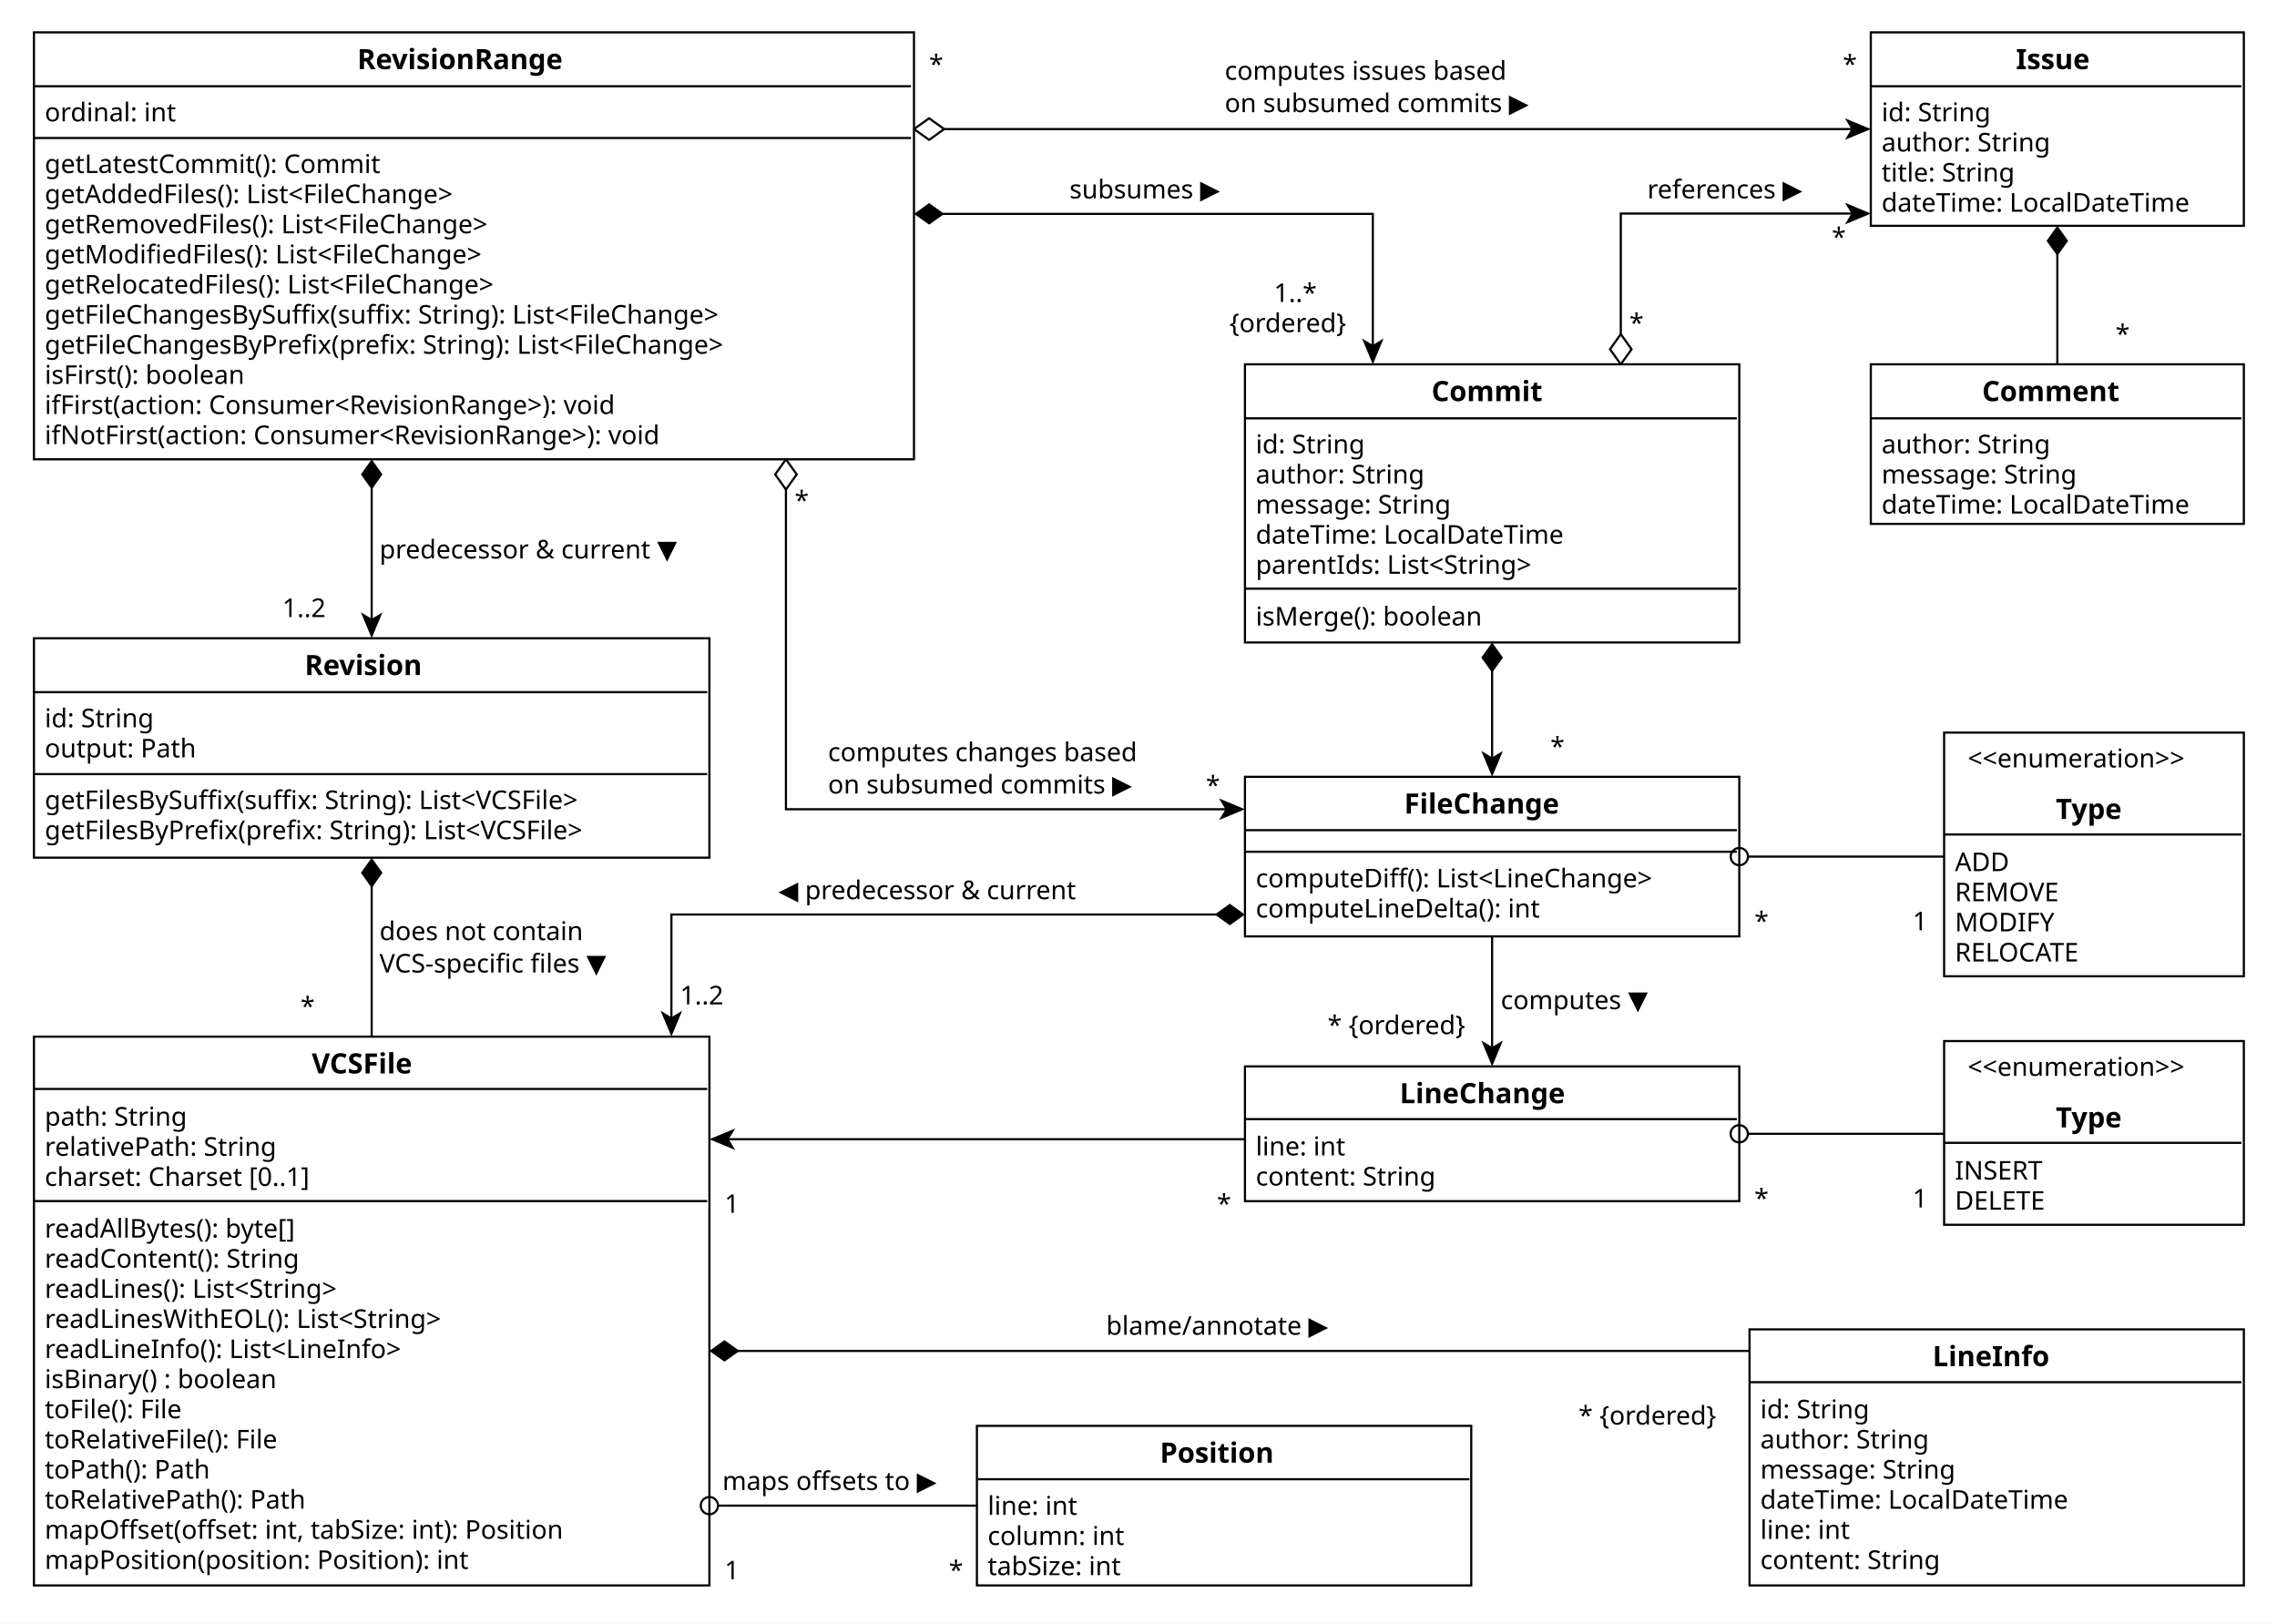
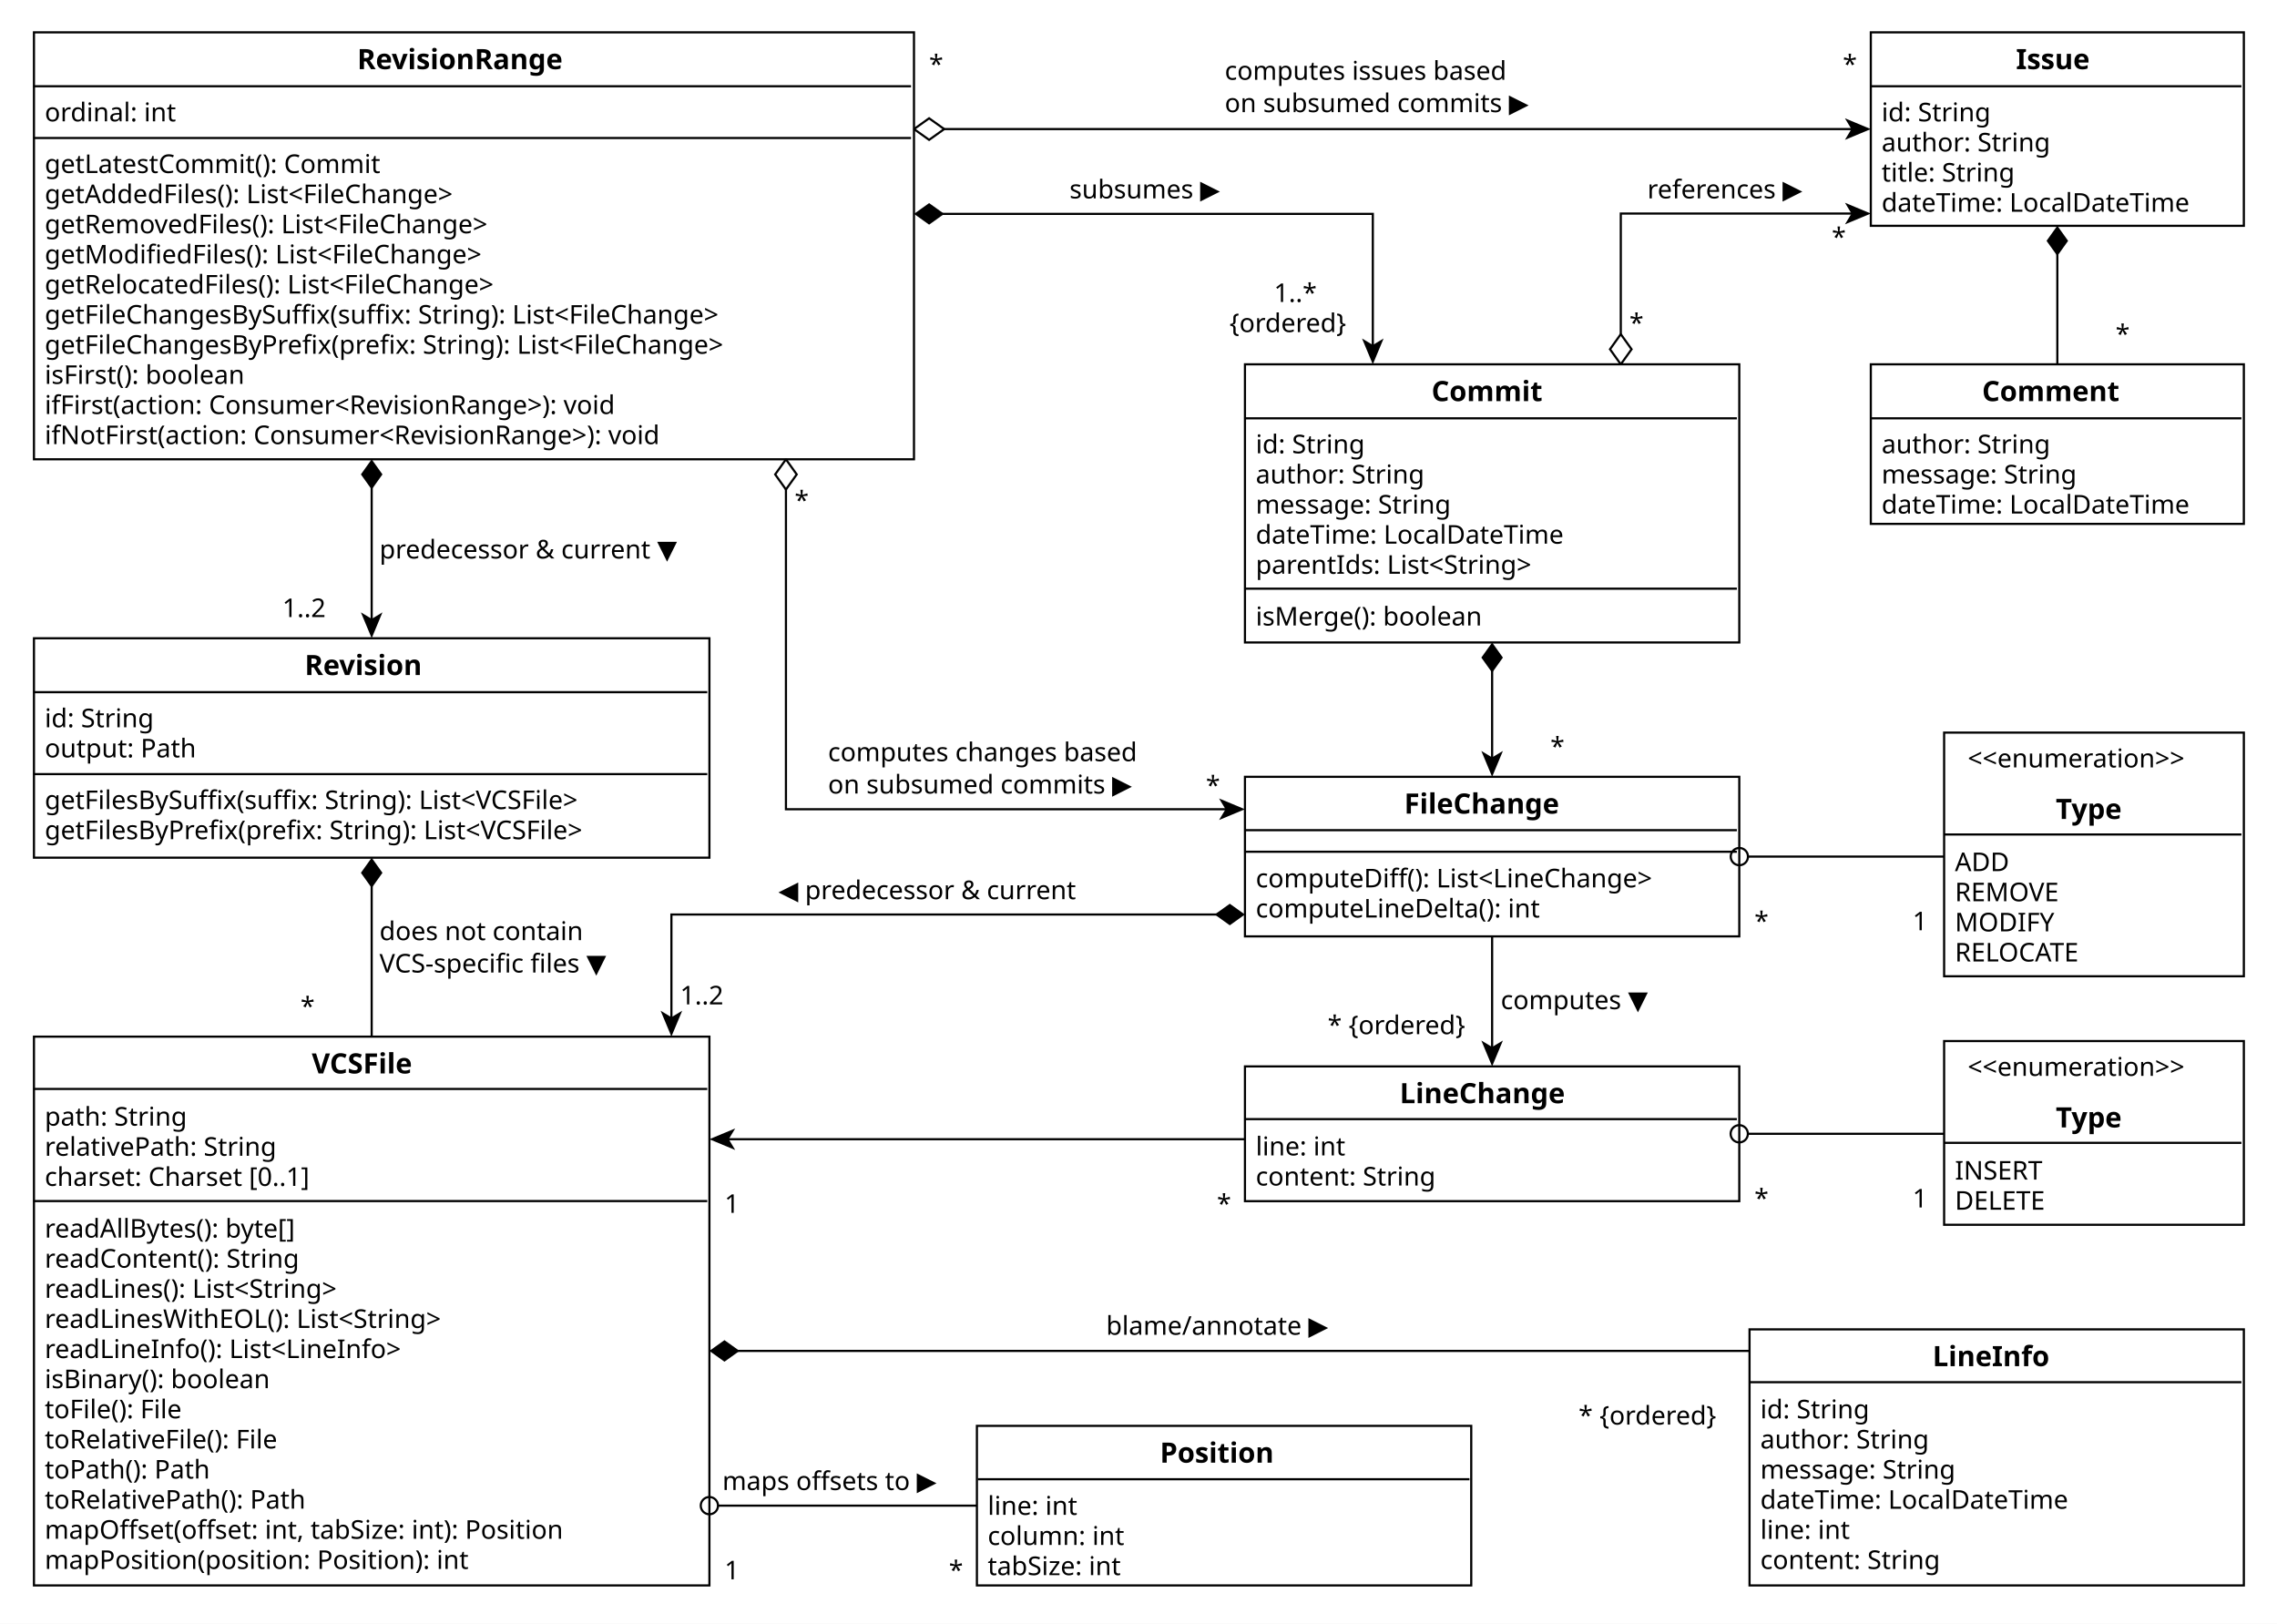
<svg xmlns="http://www.w3.org/2000/svg" fill-opacity="1" color-rendering="auto" color-interpolation="auto" text-rendering="auto" stroke="black" stroke-linecap="square" width="1056" stroke-miterlimit="10" shape-rendering="auto" stroke-opacity="1" fill="black" stroke-dasharray="none" font-weight="normal" stroke-width="1" height="753" font-family="'Dialog'" font-style="normal" stroke-linejoin="miter" font-size="12px" stroke-dashoffset="0" image-rendering="auto">
  <defs id="genericDefs" />
  <g>
    <defs id="defs1">
      <clipPath clipPathUnits="userSpaceOnUse" id="clipPath1">
        <path d="M0 0 L1056 0 L1056 753 L0 753 L0 0 Z" />
      </clipPath>
      <clipPath clipPathUnits="userSpaceOnUse" id="clipPath2">
        <path d="M128 295 L1184 295 L1184 1048 L128 1048 L128 295 Z" />
      </clipPath>
      <clipPath clipPathUnits="userSpaceOnUse" id="clipPath3">
        <path d="M705 463 L705 592 L934 592 L934 463 Z" />
      </clipPath>
      <clipPath clipPathUnits="userSpaceOnUse" id="clipPath4">
        <path d="M995 310 L995 399 L1168 399 L1168 310 Z" />
      </clipPath>
      <clipPath clipPathUnits="userSpaceOnUse" id="clipPath5">
        <path d="M995 463 L995 537 L1168 537 L1168 463 Z" />
      </clipPath>
      <clipPath clipPathUnits="userSpaceOnUse" id="clipPath6">
        <path d="M705 655 L705 729 L934 729 L934 655 Z" />
      </clipPath>
      <clipPath clipPathUnits="userSpaceOnUse" id="clipPath7">
        <path d="M1029 634 L1029 747 L1168 747 L1168 634 Z" />
      </clipPath>
      <clipPath clipPathUnits="userSpaceOnUse" id="clipPath8">
        <path d="M705 789 L705 851 L934 851 L934 789 Z" />
      </clipPath>
      <clipPath clipPathUnits="userSpaceOnUse" id="clipPath9">
        <path d="M1029 777 L1029 862 L1168 862 L1168 777 Z" />
      </clipPath>
      <clipPath clipPathUnits="userSpaceOnUse" id="clipPath10">
        <path d="M143 775 L143 1029 L456 1029 L456 775 Z" />
      </clipPath>
      <clipPath clipPathUnits="userSpaceOnUse" id="clipPath11">
        <path d="M143 591 L143 692 L456 692 L456 591 Z" />
      </clipPath>
      <clipPath clipPathUnits="userSpaceOnUse" id="clipPath12">
        <path d="M143 310 L143 508 L551 508 L551 310 Z" />
      </clipPath>
      <clipPath clipPathUnits="userSpaceOnUse" id="clipPath13">
        <path d="M581 956 L581 1030 L810 1030 L810 956 Z" />
      </clipPath>
      <clipPath clipPathUnits="userSpaceOnUse" id="clipPath14">
        <path d="M939 911 L939 1029 L1168 1029 L1168 911 Z" />
      </clipPath>
      <clipPath clipPathUnits="userSpaceOnUse" id="clipPath15">
        <path d="M0 0 L0 15 L81 15 L81 0 Z" />
      </clipPath>
      <clipPath clipPathUnits="userSpaceOnUse" id="clipPath16">
        <path d="M0 0 L0 15 L75 15 L75 0 Z" />
      </clipPath>
      <clipPath clipPathUnits="userSpaceOnUse" id="clipPath17">
        <path d="M0 0 L0 15 L156 15 L156 0 Z" />
      </clipPath>
      <clipPath clipPathUnits="userSpaceOnUse" id="clipPath18">
        <path d="M0 0 L0 30 L117 30 L117 0 Z" />
      </clipPath>
      <clipPath clipPathUnits="userSpaceOnUse" id="clipPath19">
        <path d="M0 0 L0 15 L77 15 L77 0 Z" />
      </clipPath>
      <clipPath clipPathUnits="userSpaceOnUse" id="clipPath20">
        <path d="M0 0 L0 30 L163 30 L163 0 Z" />
      </clipPath>
      <clipPath clipPathUnits="userSpaceOnUse" id="clipPath21">
        <path d="M0 0 L0 30 L154 30 L154 0 Z" />
      </clipPath>
      <clipPath clipPathUnits="userSpaceOnUse" id="clipPath22">
        <path d="M0 0 L0 15 L111 15 L111 0 Z" />
      </clipPath>
      <clipPath clipPathUnits="userSpaceOnUse" id="clipPath23">
        <path d="M0 0 L0 15 L113 15 L113 0 Z" />
      </clipPath>
    </defs>
    <g fill="white" text-rendering="geometricPrecision" shape-rendering="geometricPrecision" transform="translate(-128,-295)" stroke="white">
      <rect x="128" width="1056" height="753" y="295" clip-path="url(#clipPath2)" stroke="none" />
    </g>
    <g fill="white" text-rendering="geometricPrecision" shape-rendering="geometricPrecision" transform="matrix(1,0,0,1,-128,-295)" stroke="white">
      <rect x="705.375" width="229.25" height="129" y="463.951" clip-path="url(#clipPath2)" stroke="none" />
    </g>
    <g text-rendering="geometricPrecision" stroke-miterlimit="1.45" shape-rendering="geometricPrecision" transform="matrix(1,0,0,1,-128,-295)" stroke-linecap="butt">
      <rect fill="none" x="705.375" width="229.25" height="129" y="463.951" clip-path="url(#clipPath2)" />
      <text x="791.883" font-size="13px" y="481.018" clip-path="url(#clipPath3)" font-family="sans-serif" stroke="none" font-weight="bold" xml:space="preserve">Commit</text>
      <line stroke-linecap="square" clip-path="url(#clipPath3)" fill="none" x1="706" x2="933" y1="489" y2="489" stroke-miterlimit="10" />
      <text x="710.375" xml:space="preserve" y="505.222" clip-path="url(#clipPath3)" font-family="sans-serif" stroke="none">id: String</text>
      <text x="710.375" xml:space="preserve" y="519.191" clip-path="url(#clipPath3)" font-family="sans-serif" stroke="none">author: String</text>
      <text x="710.375" xml:space="preserve" y="533.16" clip-path="url(#clipPath3)" font-family="sans-serif" stroke="none">message: String</text>
      <text x="710.375" xml:space="preserve" y="547.129" clip-path="url(#clipPath3)" font-family="sans-serif" stroke="none">dateTime: LocalDateTime</text>
      <text x="710.375" xml:space="preserve" y="561.097" clip-path="url(#clipPath3)" font-family="sans-serif" stroke="none">parentIds: List&lt;String&gt;</text>
      <line stroke-linecap="square" clip-path="url(#clipPath3)" fill="none" x1="706" x2="933" y1="568" y2="568" stroke-miterlimit="10" />
      <text x="710.375" xml:space="preserve" y="585.066" clip-path="url(#clipPath3)" font-family="sans-serif" stroke="none">isMerge(): boolean</text>
    </g>
    <g fill="white" text-rendering="geometricPrecision" shape-rendering="geometricPrecision" transform="matrix(1,0,0,1,-128,-295)" stroke="white">
      <rect x="995.625" width="173" height="89.72" y="310" clip-path="url(#clipPath2)" stroke="none" />
    </g>
    <g text-rendering="geometricPrecision" stroke-miterlimit="1.45" shape-rendering="geometricPrecision" transform="matrix(1,0,0,1,-128,-295)" stroke-linecap="butt">
      <rect fill="none" x="995.625" width="173" height="89.72" y="310" clip-path="url(#clipPath2)" />
      <text x="1062.933" font-size="13px" y="327.067" clip-path="url(#clipPath4)" font-family="sans-serif" stroke="none" font-weight="bold" xml:space="preserve">Issue</text>
      <line stroke-linecap="square" clip-path="url(#clipPath4)" fill="none" x1="996" x2="1167" y1="335" y2="335" stroke-miterlimit="10" />
      <text x="1000.625" xml:space="preserve" y="351.272" clip-path="url(#clipPath4)" font-family="sans-serif" stroke="none">id: String</text>
      <text x="1000.625" xml:space="preserve" y="365.24" clip-path="url(#clipPath4)" font-family="sans-serif" stroke="none">author: String</text>
      <text x="1000.625" xml:space="preserve" y="379.209" clip-path="url(#clipPath4)" font-family="sans-serif" stroke="none">title: String</text>
      <text x="1000.625" xml:space="preserve" y="393.178" clip-path="url(#clipPath4)" font-family="sans-serif" stroke="none">dateTime: LocalDateTime</text>
      <line stroke-linecap="square" clip-path="url(#clipPath4)" fill="none" x1="996" x2="1167" y1="401" y2="401" stroke-miterlimit="10" />
    </g>
    <g fill="white" text-rendering="geometricPrecision" shape-rendering="geometricPrecision" transform="matrix(1,0,0,1,-128,-295)" stroke="white">
      <rect x="995.625" width="173" height="74" y="463.951" clip-path="url(#clipPath2)" stroke="none" />
    </g>
    <g text-rendering="geometricPrecision" stroke-miterlimit="1.45" shape-rendering="geometricPrecision" transform="matrix(1,0,0,1,-128,-295)" stroke-linecap="butt">
      <rect fill="none" x="995.625" width="173" height="74" y="463.951" clip-path="url(#clipPath2)" />
      <text x="1047.2" font-size="13px" y="481.018" clip-path="url(#clipPath5)" font-family="sans-serif" stroke="none" font-weight="bold" xml:space="preserve">Comment</text>
      <line stroke-linecap="square" clip-path="url(#clipPath5)" fill="none" x1="996" x2="1167" y1="489" y2="489" stroke-miterlimit="10" />
      <text x="1000.625" xml:space="preserve" y="505.222" clip-path="url(#clipPath5)" font-family="sans-serif" stroke="none">author: String</text>
      <text x="1000.625" xml:space="preserve" y="519.191" clip-path="url(#clipPath5)" font-family="sans-serif" stroke="none">message: String</text>
      <text x="1000.625" xml:space="preserve" y="533.16" clip-path="url(#clipPath5)" font-family="sans-serif" stroke="none">dateTime: LocalDateTime</text>
      <line stroke-linecap="square" clip-path="url(#clipPath5)" fill="none" x1="996" x2="1167" y1="540" y2="540" stroke-miterlimit="10" />
    </g>
    <g fill="white" text-rendering="geometricPrecision" shape-rendering="geometricPrecision" transform="matrix(1,0,0,1,-128,-295)" stroke="white">
      <rect x="705.375" width="229.25" height="74" y="655.25" clip-path="url(#clipPath2)" stroke="none" />
    </g>
    <g text-rendering="geometricPrecision" stroke-miterlimit="1.45" shape-rendering="geometricPrecision" transform="matrix(1,0,0,1,-128,-295)" stroke-linecap="butt">
      <rect fill="none" x="705.375" width="229.25" height="74" y="655.25" clip-path="url(#clipPath2)" />
      <text x="779.223" font-size="13px" y="672.317" clip-path="url(#clipPath6)" font-family="sans-serif" stroke="none" font-weight="bold" xml:space="preserve">FileChange</text>
      <line stroke-linecap="square" clip-path="url(#clipPath6)" fill="none" x1="706" x2="933" y1="680" y2="680" stroke-miterlimit="10" />
      <line stroke-linecap="square" clip-path="url(#clipPath6)" fill="none" x1="706" x2="933" y1="690" y2="690" stroke-miterlimit="10" />
      <text x="710.375" xml:space="preserve" y="706.521" clip-path="url(#clipPath6)" font-family="sans-serif" stroke="none">computeDiff(): List&lt;LineChange&gt;</text>
      <text x="710.375" xml:space="preserve" y="720.49" clip-path="url(#clipPath6)" font-family="sans-serif" stroke="none">computeLineDelta(): int</text>
    </g>
    <g fill="white" text-rendering="geometricPrecision" shape-rendering="geometricPrecision" transform="matrix(1,0,0,1,-128,-295)" stroke="white">
      <rect x="1029.625" width="139" height="113" y="634.75" clip-path="url(#clipPath2)" stroke="none" />
    </g>
    <g text-rendering="geometricPrecision" stroke-miterlimit="1.45" shape-rendering="geometricPrecision" transform="matrix(1,0,0,1,-128,-295)" stroke-linecap="butt">
      <rect fill="none" x="1029.625" width="139" height="113" y="634.75" clip-path="url(#clipPath2)" />
      <text x="1040.546" xml:space="preserve" y="650.889" clip-path="url(#clipPath7)" font-family="sans-serif" stroke="none">&lt;&lt;enumeration&gt;&gt;</text>
      <text x="1081.393" font-size="13px" y="674.786" clip-path="url(#clipPath7)" font-family="sans-serif" stroke="none" font-weight="bold" xml:space="preserve">Type</text>
      <line stroke-linecap="square" clip-path="url(#clipPath7)" fill="none" x1="1030" x2="1167" y1="682" y2="682" stroke-miterlimit="10" />
      <text x="1034.625" xml:space="preserve" y="698.99" clip-path="url(#clipPath7)" font-family="sans-serif" stroke="none">ADD</text>
      <text x="1034.625" xml:space="preserve" y="712.959" clip-path="url(#clipPath7)" font-family="sans-serif" stroke="none">REMOVE</text>
      <text x="1034.625" xml:space="preserve" y="726.928" clip-path="url(#clipPath7)" font-family="sans-serif" stroke="none">MODIFY</text>
      <text x="1034.625" xml:space="preserve" y="740.896" clip-path="url(#clipPath7)" font-family="sans-serif" stroke="none">RELOCATE</text>
      <line stroke-linecap="square" clip-path="url(#clipPath7)" fill="none" x1="1030" x2="1167" y1="748" y2="748" stroke-miterlimit="10" />
    </g>
    <g fill="white" text-rendering="geometricPrecision" shape-rendering="geometricPrecision" transform="matrix(1,0,0,1,-128,-295)" stroke="white">
      <rect x="705.375" width="229.25" height="62.5" y="789.549" clip-path="url(#clipPath2)" stroke="none" />
    </g>
    <g text-rendering="geometricPrecision" stroke-miterlimit="1.45" shape-rendering="geometricPrecision" transform="matrix(1,0,0,1,-128,-295)" stroke-linecap="butt">
      <rect fill="none" x="705.375" width="229.25" height="62.5" y="789.549" clip-path="url(#clipPath2)" />
      <text x="777.122" font-size="13px" y="806.616" clip-path="url(#clipPath8)" font-family="sans-serif" stroke="none" font-weight="bold" xml:space="preserve">LineChange</text>
      <line stroke-linecap="square" clip-path="url(#clipPath8)" fill="none" x1="706" x2="933" y1="814" y2="814" stroke-miterlimit="10" />
      <text x="710.375" xml:space="preserve" y="830.821" clip-path="url(#clipPath8)" font-family="sans-serif" stroke="none">line: int</text>
      <text x="710.375" xml:space="preserve" y="844.789" clip-path="url(#clipPath8)" font-family="sans-serif" stroke="none">content: String</text>
      <line stroke-linecap="square" clip-path="url(#clipPath8)" fill="none" x1="706" x2="933" y1="852" y2="852" stroke-miterlimit="10" />
    </g>
    <g fill="white" text-rendering="geometricPrecision" shape-rendering="geometricPrecision" transform="matrix(1,0,0,1,-128,-295)" stroke="white">
      <rect x="1029.625" width="139" height="85.2" y="777.799" clip-path="url(#clipPath2)" stroke="none" />
    </g>
    <g text-rendering="geometricPrecision" stroke-miterlimit="1.45" shape-rendering="geometricPrecision" transform="matrix(1,0,0,1,-128,-295)" stroke-linecap="butt">
      <rect fill="none" x="1029.625" width="139" height="85.2" y="777.799" clip-path="url(#clipPath2)" />
      <text x="1040.546" xml:space="preserve" y="793.938" clip-path="url(#clipPath9)" font-family="sans-serif" stroke="none">&lt;&lt;enumeration&gt;&gt;</text>
      <text x="1081.393" font-size="13px" y="817.835" clip-path="url(#clipPath9)" font-family="sans-serif" stroke="none" font-weight="bold" xml:space="preserve">Type</text>
      <line stroke-linecap="square" clip-path="url(#clipPath9)" fill="none" x1="1030" x2="1167" y1="825" y2="825" stroke-miterlimit="10" />
      <text x="1034.625" xml:space="preserve" y="842.039" clip-path="url(#clipPath9)" font-family="sans-serif" stroke="none">INSERT</text>
      <text x="1034.625" xml:space="preserve" y="856.008" clip-path="url(#clipPath9)" font-family="sans-serif" stroke="none">DELETE</text>
      <line stroke-linecap="square" clip-path="url(#clipPath9)" fill="none" x1="1030" x2="1167" y1="863" y2="863" stroke-miterlimit="10" />
    </g>
    <g fill="white" text-rendering="geometricPrecision" shape-rendering="geometricPrecision" transform="matrix(1,0,0,1,-128,-295)" stroke="white">
      <rect x="143.75" width="313.25" height="254.5" y="775.75" clip-path="url(#clipPath2)" stroke="none" />
    </g>
    <g text-rendering="geometricPrecision" stroke-miterlimit="1.45" shape-rendering="geometricPrecision" transform="matrix(1,0,0,1,-128,-295)" stroke-linecap="butt">
      <rect fill="none" x="143.75" width="313.25" height="254.5" y="775.75" clip-path="url(#clipPath2)" />
      <text x="272.588" font-size="13px" y="792.817" clip-path="url(#clipPath10)" font-family="sans-serif" stroke="none" font-weight="bold" xml:space="preserve">VCSFile</text>
      <line stroke-linecap="square" clip-path="url(#clipPath10)" fill="none" x1="144" x2="456" y1="800" y2="800" stroke-miterlimit="10" />
      <text x="148.75" xml:space="preserve" y="817.021" clip-path="url(#clipPath10)" font-family="sans-serif" stroke="none">path: String</text>
      <text x="148.75" xml:space="preserve" y="830.99" clip-path="url(#clipPath10)" font-family="sans-serif" stroke="none">relativePath: String</text>
      <text x="148.75" xml:space="preserve" y="844.959" clip-path="url(#clipPath10)" font-family="sans-serif" stroke="none">charset: Charset [0..1]</text>
      <line stroke-linecap="square" clip-path="url(#clipPath10)" fill="none" x1="144" x2="456" y1="852" y2="852" stroke-miterlimit="10" />
      <text x="148.75" xml:space="preserve" y="868.928" clip-path="url(#clipPath10)" font-family="sans-serif" stroke="none">readAllBytes(): byte[]</text>
      <text x="148.75" xml:space="preserve" y="882.896" clip-path="url(#clipPath10)" font-family="sans-serif" stroke="none">readContent(): String</text>
      <text x="148.75" xml:space="preserve" y="896.865" clip-path="url(#clipPath10)" font-family="sans-serif" stroke="none">readLines(): List&lt;String&gt;</text>
      <text x="148.75" xml:space="preserve" y="910.834" clip-path="url(#clipPath10)" font-family="sans-serif" stroke="none">readLinesWithEOL(): List&lt;String&gt;</text>
      <text x="148.75" xml:space="preserve" y="924.803" clip-path="url(#clipPath10)" font-family="sans-serif" stroke="none">readLineInfo(): List&lt;LineInfo&gt;</text>
-       <text x="148.75" xml:space="preserve" y="938.771" clip-path="url(#clipPath10)" font-family="sans-serif" stroke="none">isBinary() : boolean</text>
+       <text x="148.75" xml:space="preserve" y="938.771" clip-path="url(#clipPath10)" font-family="sans-serif" stroke="none">isBinary(): boolean</text>
      <text x="148.75" xml:space="preserve" y="952.74" clip-path="url(#clipPath10)" font-family="sans-serif" stroke="none">toFile(): File</text>
      <text x="148.75" xml:space="preserve" y="966.709" clip-path="url(#clipPath10)" font-family="sans-serif" stroke="none">toRelativeFile(): File</text>
      <text x="148.75" xml:space="preserve" y="980.678" clip-path="url(#clipPath10)" font-family="sans-serif" stroke="none">toPath(): Path</text>
      <text x="148.75" xml:space="preserve" y="994.646" clip-path="url(#clipPath10)" font-family="sans-serif" stroke="none">toRelativePath(): Path</text>
      <text x="148.75" xml:space="preserve" y="1008.615" clip-path="url(#clipPath10)" font-family="sans-serif" stroke="none">mapOffset(offset: int, tabSize: int): Position</text>
      <text x="148.75" xml:space="preserve" y="1022.584" clip-path="url(#clipPath10)" font-family="sans-serif" stroke="none">mapPosition(position: Position): int</text>
    </g>
    <g fill="white" text-rendering="geometricPrecision" shape-rendering="geometricPrecision" transform="matrix(1,0,0,1,-128,-295)" stroke="white">
      <rect x="143.75" width="313.25" height="101.75" y="591" clip-path="url(#clipPath2)" stroke="none" />
    </g>
    <g text-rendering="geometricPrecision" stroke-miterlimit="1.45" shape-rendering="geometricPrecision" transform="matrix(1,0,0,1,-128,-295)" stroke-linecap="butt">
      <rect fill="none" x="143.75" width="313.25" height="101.75" y="591" clip-path="url(#clipPath2)" />
      <text x="269.306" font-size="13px" y="608.067" clip-path="url(#clipPath11)" font-family="sans-serif" stroke="none" font-weight="bold" xml:space="preserve">Revision</text>
      <line stroke-linecap="square" clip-path="url(#clipPath11)" fill="none" x1="144" x2="456" y1="616" y2="616" stroke-miterlimit="10" />
      <text x="148.75" xml:space="preserve" y="632.271" clip-path="url(#clipPath11)" font-family="sans-serif" stroke="none">id: String</text>
      <text x="148.75" xml:space="preserve" y="646.24" clip-path="url(#clipPath11)" font-family="sans-serif" stroke="none">output: Path</text>
      <line stroke-linecap="square" clip-path="url(#clipPath11)" fill="none" x1="144" x2="456" y1="654" y2="654" stroke-miterlimit="10" />
      <text x="148.75" xml:space="preserve" y="670.209" clip-path="url(#clipPath11)" font-family="sans-serif" stroke="none">getFilesBySuffix(suffix: String): List&lt;VCSFile&gt;</text>
      <text x="148.75" xml:space="preserve" y="684.178" clip-path="url(#clipPath11)" font-family="sans-serif" stroke="none">getFilesByPrefix(prefix: String): List&lt;VCSFile&gt;</text>
    </g>
    <g fill="white" text-rendering="geometricPrecision" shape-rendering="geometricPrecision" transform="matrix(1,0,0,1,-128,-295)" stroke="white">
      <rect x="143.75" width="408.125" height="198" y="310" clip-path="url(#clipPath2)" stroke="none" />
    </g>
    <g text-rendering="geometricPrecision" stroke-miterlimit="1.45" shape-rendering="geometricPrecision" transform="matrix(1,0,0,1,-128,-295)" stroke-linecap="butt">
      <rect fill="none" x="143.75" width="408.125" height="198" y="310" clip-path="url(#clipPath2)" />
      <text x="293.664" font-size="13px" y="327.067" clip-path="url(#clipPath12)" font-family="sans-serif" stroke="none" font-weight="bold" xml:space="preserve">RevisionRange</text>
      <line stroke-linecap="square" clip-path="url(#clipPath12)" fill="none" x1="144" x2="550" y1="335" y2="335" stroke-miterlimit="10" />
      <text x="148.75" xml:space="preserve" y="351.272" clip-path="url(#clipPath12)" font-family="sans-serif" stroke="none">ordinal: int</text>
      <line stroke-linecap="square" clip-path="url(#clipPath12)" fill="none" x1="144" x2="550" y1="359" y2="359" stroke-miterlimit="10" />
      <text x="148.75" xml:space="preserve" y="375.24" clip-path="url(#clipPath12)" font-family="sans-serif" stroke="none">getLatestCommit(): Commit</text>
      <text x="148.75" xml:space="preserve" y="389.209" clip-path="url(#clipPath12)" font-family="sans-serif" stroke="none">getAddedFiles(): List&lt;FileChange&gt;</text>
      <text x="148.75" xml:space="preserve" y="403.178" clip-path="url(#clipPath12)" font-family="sans-serif" stroke="none">getRemovedFiles(): List&lt;FileChange&gt;</text>
      <text x="148.75" xml:space="preserve" y="417.147" clip-path="url(#clipPath12)" font-family="sans-serif" stroke="none">getModifiedFiles(): List&lt;FileChange&gt;</text>
      <text x="148.75" xml:space="preserve" y="431.115" clip-path="url(#clipPath12)" font-family="sans-serif" stroke="none">getRelocatedFiles(): List&lt;FileChange&gt;</text>
      <text x="148.75" xml:space="preserve" y="445.084" clip-path="url(#clipPath12)" font-family="sans-serif" stroke="none">getFileChangesBySuffix(suffix: String): List&lt;FileChange&gt;</text>
      <text x="148.75" xml:space="preserve" y="459.053" clip-path="url(#clipPath12)" font-family="sans-serif" stroke="none">getFileChangesByPrefix(prefix: String): List&lt;FileChange&gt;</text>
      <text x="148.75" xml:space="preserve" y="473.022" clip-path="url(#clipPath12)" font-family="sans-serif" stroke="none">isFirst(): boolean</text>
      <text x="148.75" xml:space="preserve" y="486.99" clip-path="url(#clipPath12)" font-family="sans-serif" stroke="none">ifFirst(action: Consumer&lt;RevisionRange&gt;): void</text>
      <text x="148.75" xml:space="preserve" y="500.959" clip-path="url(#clipPath12)" font-family="sans-serif" stroke="none">ifNotFirst(action: Consumer&lt;RevisionRange&gt;): void</text>
    </g>
    <g fill="white" text-rendering="geometricPrecision" shape-rendering="geometricPrecision" transform="matrix(1,0,0,1,-128,-295)" stroke="white">
      <rect x="581.062" width="229.25" height="74" y="956.25" clip-path="url(#clipPath2)" stroke="none" />
    </g>
    <g text-rendering="geometricPrecision" stroke-miterlimit="1.45" shape-rendering="geometricPrecision" transform="matrix(1,0,0,1,-128,-295)" stroke-linecap="butt">
      <rect fill="none" x="581.062" width="229.25" height="74" y="956.25" clip-path="url(#clipPath2)" />
      <text x="665.933" font-size="13px" y="973.317" clip-path="url(#clipPath13)" font-family="sans-serif" stroke="none" font-weight="bold" xml:space="preserve">Position</text>
      <line stroke-linecap="square" clip-path="url(#clipPath13)" fill="none" x1="582" x2="809" y1="981" y2="981" stroke-miterlimit="10" />
      <text x="586.062" xml:space="preserve" y="997.521" clip-path="url(#clipPath13)" font-family="sans-serif" stroke="none">line: int</text>
      <text x="586.062" xml:space="preserve" y="1011.49" clip-path="url(#clipPath13)" font-family="sans-serif" stroke="none">column: int</text>
      <text x="586.062" xml:space="preserve" y="1025.459" clip-path="url(#clipPath13)" font-family="sans-serif" stroke="none">tabSize: int</text>
      <line stroke-linecap="square" clip-path="url(#clipPath13)" fill="none" x1="582" x2="809" y1="1033" y2="1033" stroke-miterlimit="10" />
    </g>
    <g fill="white" text-rendering="geometricPrecision" shape-rendering="geometricPrecision" transform="matrix(1,0,0,1,-128,-295)" stroke="white">
      <rect x="939.375" width="229.25" height="118.75" y="911.5" clip-path="url(#clipPath2)" stroke="none" />
    </g>
    <g text-rendering="geometricPrecision" stroke-miterlimit="1.45" shape-rendering="geometricPrecision" transform="matrix(1,0,0,1,-128,-295)" stroke-linecap="butt">
      <rect fill="none" x="939.375" width="229.25" height="118.75" y="911.5" clip-path="url(#clipPath2)" />
      <text x="1024.255" font-size="13px" y="928.567" clip-path="url(#clipPath14)" font-family="sans-serif" stroke="none" font-weight="bold" xml:space="preserve">LineInfo</text>
      <line stroke-linecap="square" clip-path="url(#clipPath14)" fill="none" x1="940" x2="1167" y1="936" y2="936" stroke-miterlimit="10" />
      <text x="944.375" xml:space="preserve" y="952.771" clip-path="url(#clipPath14)" font-family="sans-serif" stroke="none">id: String</text>
      <text x="944.375" xml:space="preserve" y="966.74" clip-path="url(#clipPath14)" font-family="sans-serif" stroke="none">author: String</text>
      <text x="944.375" xml:space="preserve" y="980.709" clip-path="url(#clipPath14)" font-family="sans-serif" stroke="none">message: String</text>
      <text x="944.375" xml:space="preserve" y="994.678" clip-path="url(#clipPath14)" font-family="sans-serif" stroke="none">dateTime: LocalDateTime</text>
      <text x="944.375" xml:space="preserve" y="1008.646" clip-path="url(#clipPath14)" font-family="sans-serif" stroke="none">line: int</text>
      <text x="944.375" xml:space="preserve" y="1022.615" clip-path="url(#clipPath14)" font-family="sans-serif" stroke="none">content: String</text>
      <line stroke-linecap="square" clip-path="url(#clipPath14)" fill="none" x1="940" x2="1167" y1="1030" y2="1030" stroke-miterlimit="10" />
      <path fill="none" d="M879.669 456.966 L879.669 394.034 L987.648 394.034" clip-path="url(#clipPath2)" />
      <path fill="white" d="M879.669 463.966 L874.669 456.966 L879.669 449.966 L884.669 456.966 Z" clip-path="url(#clipPath2)" stroke="none" />
      <path fill="none" d="M879.669 463.966 L874.669 456.966 L879.669 449.966 L884.669 456.966 Z" clip-path="url(#clipPath2)" />
      <path d="M995.648 394.034 L983.648 389.034 L986.648 394.034 L983.648 399.034 Z" clip-path="url(#clipPath2)" stroke="none" />
      <text x="883.669" xml:space="preserve" y="448.996" clip-path="url(#clipPath2)" font-family="sans-serif" stroke="none">*</text>
      <text x="977.5" xml:space="preserve" y="409.173" clip-path="url(#clipPath2)" font-family="sans-serif" stroke="none">*</text>
    </g>
    <g text-rendering="geometricPrecision" stroke-miterlimit="1.45" shape-rendering="geometricPrecision" font-family="sans-serif" transform="matrix(1,0,0,1,-128,-295) translate(892,375)" stroke-linecap="butt">
      <text x="0" xml:space="preserve" y="12" clip-path="url(#clipPath15)" stroke="none">references ▶</text>
    </g>
    <g text-rendering="geometricPrecision" stroke-miterlimit="1.45" shape-rendering="geometricPrecision" transform="matrix(1,0,0,1,-128,-295)" stroke-linecap="butt">
      <path fill="none" d="M1082.125 406.693 L1082.125 463.919" clip-path="url(#clipPath2)" />
      <path d="M1082.125 399.693 L1087.125 406.693 L1082.125 413.693 L1077.125 406.693 Z" clip-path="url(#clipPath2)" stroke="none" />
      <text x="1109.125" xml:space="preserve" y="454.121" clip-path="url(#clipPath2)" font-family="sans-serif" stroke="none">*</text>
      <path fill="none" d="M820 599.955 L820 647.257" clip-path="url(#clipPath2)" />
      <path d="M820 592.955 L825 599.955 L820 606.955 L815 599.955 Z" clip-path="url(#clipPath2)" stroke="none" />
      <path d="M820 655.257 L825 643.257 L820 646.257 L815 643.257 Z" clip-path="url(#clipPath2)" stroke="none" />
      <text x="847" xml:space="preserve" y="645.42" clip-path="url(#clipPath2)" font-family="sans-serif" stroke="none">*</text>
      <path fill="none" d="M938.654 692.25 L1029.591 692.25" clip-path="url(#clipPath2)" />
    </g>
    <g stroke-linecap="butt" transform="matrix(1,0,0,1,-128,-295)" fill-opacity="0" fill="rgb(0,0,0)" text-rendering="geometricPrecision" shape-rendering="geometricPrecision" stroke="rgb(0,0,0)" stroke-opacity="0" stroke-miterlimit="1.45">
      <path d="M930.654 692.25 C930.654 690.041 932.445 688.25 934.654 688.25 C936.863 688.25 938.654 690.041 938.654 692.25 C938.654 694.459 936.863 696.25 934.654 696.25 C932.445 696.25 930.654 694.459 930.654 692.25 Z" stroke="none" clip-path="url(#clipPath2)" />
    </g>
    <g text-rendering="geometricPrecision" stroke-miterlimit="1.45" shape-rendering="geometricPrecision" transform="matrix(1,0,0,1,-128,-295)" stroke-linecap="butt">
      <path fill="none" d="M930.654 692.25 C930.654 690.041 932.445 688.25 934.654 688.25 C936.863 688.25 938.654 690.041 938.654 692.25 C938.654 694.459 936.863 696.25 934.654 696.25 C932.445 696.25 930.654 694.459 930.654 692.25 Z" clip-path="url(#clipPath2)" />
      <text x="941.625" xml:space="preserve" y="726.404" clip-path="url(#clipPath2)" font-family="sans-serif" stroke="none">*</text>
      <text x="1014.99" xml:space="preserve" y="726.404" clip-path="url(#clipPath2)" font-family="sans-serif" stroke="none">1</text>
      <path fill="none" d="M820 729.252 L820 781.553" clip-path="url(#clipPath2)" />
      <path d="M820 789.553 L825 777.553 L820 780.553 L815 777.553 Z" clip-path="url(#clipPath2)" stroke="none" />
      <text x="743.707" xml:space="preserve" y="774.594" clip-path="url(#clipPath2)" font-family="sans-serif" stroke="none">* {ordered}</text>
    </g>
    <g text-rendering="geometricPrecision" stroke-miterlimit="1.45" shape-rendering="geometricPrecision" font-family="sans-serif" transform="matrix(1,0,0,1,-128,-295) translate(824,751)" stroke-linecap="butt">
      <text x="0" xml:space="preserve" y="12" clip-path="url(#clipPath16)" stroke="none">computes ▼</text>
    </g>
    <g text-rendering="geometricPrecision" stroke-miterlimit="1.45" shape-rendering="geometricPrecision" transform="matrix(1,0,0,1,-128,-295)" stroke-linecap="butt">
      <path fill="none" d="M938.607 820.799 L1029.652 820.799" clip-path="url(#clipPath2)" />
    </g>
    <g stroke-linecap="butt" transform="matrix(1,0,0,1,-128,-295)" fill-opacity="0" fill="rgb(0,0,0)" text-rendering="geometricPrecision" shape-rendering="geometricPrecision" stroke="rgb(0,0,0)" stroke-opacity="0" stroke-miterlimit="1.45">
      <path d="M930.607 820.799 C930.607 818.59 932.398 816.799 934.607 816.799 C936.817 816.799 938.607 818.59 938.607 820.799 C938.607 823.008 936.817 824.799 934.607 824.799 C932.398 824.799 930.607 823.008 930.607 820.799 Z" stroke="none" clip-path="url(#clipPath2)" />
    </g>
    <g text-rendering="geometricPrecision" stroke-miterlimit="1.45" shape-rendering="geometricPrecision" transform="matrix(1,0,0,1,-128,-295)" stroke-linecap="butt">
      <path fill="none" d="M930.607 820.799 C930.607 818.59 932.398 816.799 934.607 816.799 C936.817 816.799 938.607 818.59 938.607 820.799 C938.607 823.008 936.817 824.799 934.607 824.799 C932.398 824.799 930.607 823.008 930.607 820.799 Z" clip-path="url(#clipPath2)" />
      <text x="941.625" xml:space="preserve" y="854.953" clip-path="url(#clipPath2)" font-family="sans-serif" stroke="none">*</text>
      <text x="1014.99" xml:space="preserve" y="854.953" clip-path="url(#clipPath2)" font-family="sans-serif" stroke="none">1</text>
      <path fill="none" d="M698.339 719.11 L439.382 719.11 L439.382 767.731" clip-path="url(#clipPath2)" />
      <path d="M705.339 719.11 L698.339 724.11 L691.339 719.11 L698.339 714.11 Z" clip-path="url(#clipPath2)" stroke="none" />
      <path d="M439.382 775.731 L444.382 763.731 L439.382 766.731 L434.382 763.731 Z" clip-path="url(#clipPath2)" stroke="none" />
      <text x="443.382" xml:space="preserve" y="760.795" clip-path="url(#clipPath2)" font-family="sans-serif" stroke="none">1..2</text>
    </g>
    <g text-rendering="geometricPrecision" stroke-miterlimit="1.45" shape-rendering="geometricPrecision" font-family="sans-serif" transform="matrix(1,0,0,1,-128,-295) translate(489,700)" stroke-linecap="butt">
      <text x="0" xml:space="preserve" y="12" clip-path="url(#clipPath17)" stroke="none">◀ predecessor &amp; current</text>
    </g>
    <g text-rendering="geometricPrecision" stroke-miterlimit="1.45" shape-rendering="geometricPrecision" transform="matrix(1,0,0,1,-128,-295)" stroke-linecap="butt">
      <path fill="none" d="M705.35 823.319 L464.966 823.319" clip-path="url(#clipPath2)" />
      <path d="M456.966 823.319 L468.966 828.319 L465.966 823.319 L468.966 818.319 Z" clip-path="url(#clipPath2)" stroke="none" />
      <text x="464" xml:space="preserve" y="857.474" clip-path="url(#clipPath2)" font-family="sans-serif" stroke="none">1</text>
      <text x="692.375" xml:space="preserve" y="857.474" clip-path="url(#clipPath2)" font-family="sans-serif" stroke="none">*</text>
      <path fill="none" d="M300.375 699.78 L300.375 775.744" clip-path="url(#clipPath2)" />
      <path d="M300.375 692.78 L305.375 699.78 L300.375 706.78 L295.375 699.78 Z" clip-path="url(#clipPath2)" stroke="none" />
      <text x="267.375" xml:space="preserve" y="765.92" clip-path="url(#clipPath2)" font-family="sans-serif" stroke="none">*</text>
    </g>
    <g text-rendering="geometricPrecision" stroke-miterlimit="1.45" shape-rendering="geometricPrecision" font-family="sans-serif" transform="matrix(1,0,0,1,-128,-295) translate(304,719)" stroke-linecap="butt">
      <text x="0" xml:space="preserve" y="12" clip-path="url(#clipPath18)" stroke="none">does not contain</text>
      <text x="107" xml:space="preserve" y="12" clip-path="url(#clipPath18)" stroke="none"> </text>
      <text x="0" xml:space="preserve" y="27" clip-path="url(#clipPath18)" stroke="none">VCS-specific files ▼</text>
    </g>
    <g text-rendering="geometricPrecision" stroke-miterlimit="1.45" shape-rendering="geometricPrecision" transform="matrix(1,0,0,1,-128,-295)" stroke-linecap="butt">
      <path fill="none" d="M558.895 394.19 L764.669 394.19 L764.669 455.979" clip-path="url(#clipPath2)" />
      <path d="M551.895 394.19 L558.895 389.19 L565.895 394.19 L558.895 399.19 Z" clip-path="url(#clipPath2)" stroke="none" />
      <path d="M764.669 463.979 L769.669 451.979 L764.669 454.979 L759.669 451.979 Z" clip-path="url(#clipPath2)" stroke="none" />
      <text x="718.798" xml:space="preserve" y="435.027" clip-path="url(#clipPath2)" font-family="sans-serif" stroke="none">1..*</text>
      <text x="698.191" xml:space="preserve" y="448.996" clip-path="url(#clipPath2)" font-family="sans-serif" stroke="none">{ordered}</text>
    </g>
    <g text-rendering="geometricPrecision" stroke-miterlimit="1.45" shape-rendering="geometricPrecision" font-family="sans-serif" transform="matrix(1,0,0,1,-128,-295) translate(624,375)" stroke-linecap="butt">
      <text x="0" xml:space="preserve" y="12" clip-path="url(#clipPath19)" stroke="none">subsumes ▶</text>
    </g>
    <g text-rendering="geometricPrecision" stroke-miterlimit="1.45" shape-rendering="geometricPrecision" transform="matrix(1,0,0,1,-128,-295)" stroke-linecap="butt">
      <path fill="none" d="M300.375 515.003 L300.375 582.987" clip-path="url(#clipPath2)" />
      <path d="M300.375 508.003 L305.375 515.003 L300.375 522.003 L295.375 515.003 Z" clip-path="url(#clipPath2)" stroke="none" />
      <path d="M300.375 590.987 L305.375 578.987 L300.375 581.987 L295.375 578.987 Z" clip-path="url(#clipPath2)" stroke="none" />
      <text x="258.926" xml:space="preserve" y="581.17" clip-path="url(#clipPath2)" font-family="sans-serif" stroke="none">1..2</text>
    </g>
    <g text-rendering="geometricPrecision" stroke-miterlimit="1.45" shape-rendering="geometricPrecision" font-family="sans-serif" transform="matrix(1,0,0,1,-128,-295) translate(304,542)" stroke-linecap="butt">
      <text x="0" xml:space="preserve" y="12" clip-path="url(#clipPath17)" stroke="none">predecessor &amp; current ▼</text>
    </g>
    <g text-rendering="geometricPrecision" stroke-miterlimit="1.45" shape-rendering="geometricPrecision" transform="matrix(1,0,0,1,-128,-295)" stroke-linecap="butt">
      <path fill="none" d="M492.498 515.014 L492.498 670.29 L697.36 670.29" clip-path="url(#clipPath2)" />
      <path fill="white" d="M492.498 508.014 L497.498 515.014 L492.498 522.014 L487.498 515.014 Z" clip-path="url(#clipPath2)" stroke="none" />
      <path fill="none" d="M492.498 508.014 L497.498 515.014 L492.498 522.014 L487.498 515.014 Z" clip-path="url(#clipPath2)" />
      <path d="M705.36 670.29 L693.36 665.29 L696.36 670.29 L693.36 675.29 Z" clip-path="url(#clipPath2)" stroke="none" />
      <text x="687.25" xml:space="preserve" y="663.46" clip-path="url(#clipPath2)" font-family="sans-serif" stroke="none">*</text>
      <text x="496.498" xml:space="preserve" y="531.264" clip-path="url(#clipPath2)" font-family="sans-serif" stroke="none">*</text>
    </g>
    <g text-rendering="geometricPrecision" stroke-miterlimit="1.45" shape-rendering="geometricPrecision" font-family="sans-serif" transform="matrix(1,0,0,1,-128,-295) translate(512,636)" stroke-linecap="butt">
      <text x="0" xml:space="preserve" y="12" clip-path="url(#clipPath20)" stroke="none">computes changes based</text>
      <text x="163" xml:space="preserve" y="12" clip-path="url(#clipPath20)" stroke="none"> </text>
      <text x="0" xml:space="preserve" y="27" clip-path="url(#clipPath20)" stroke="none">on subsumed commits ▶</text>
    </g>
    <g text-rendering="geometricPrecision" stroke-miterlimit="1.45" shape-rendering="geometricPrecision" transform="matrix(1,0,0,1,-128,-295)" stroke-linecap="butt">
      <path fill="none" d="M558.895 354.86 L987.62 354.86" clip-path="url(#clipPath2)" />
      <path fill="white" d="M551.895 354.86 L558.895 349.86 L565.895 354.86 L558.895 359.86 Z" clip-path="url(#clipPath2)" stroke="none" />
      <path fill="none" d="M551.895 354.86 L558.895 349.86 L565.895 354.86 L558.895 359.86 Z" clip-path="url(#clipPath2)" />
      <path d="M995.62 354.86 L983.62 349.86 L986.62 354.86 L983.62 359.86 Z" clip-path="url(#clipPath2)" stroke="none" />
      <text x="982.625" xml:space="preserve" y="329.014" clip-path="url(#clipPath2)" font-family="sans-serif" stroke="none">*</text>
      <text x="558.875" xml:space="preserve" y="329.014" clip-path="url(#clipPath2)" font-family="sans-serif" stroke="none">*</text>
    </g>
    <g text-rendering="geometricPrecision" stroke-miterlimit="1.45" shape-rendering="geometricPrecision" font-family="sans-serif" transform="matrix(1,0,0,1,-128,-295) translate(696,320)" stroke-linecap="butt">
      <text x="0" xml:space="preserve" y="12" clip-path="url(#clipPath21)" stroke="none">computes issues based</text>
      <text x="149" xml:space="preserve" y="12" clip-path="url(#clipPath21)" stroke="none"> </text>
      <text x="0" xml:space="preserve" y="27" clip-path="url(#clipPath21)" stroke="none">on subsumed commits ▶</text>
    </g>
    <g text-rendering="geometricPrecision" stroke-miterlimit="1.45" shape-rendering="geometricPrecision" transform="matrix(1,0,0,1,-128,-295)" stroke-linecap="butt">
      <path fill="none" d="M581.034 993.25 L460.988 993.25" clip-path="url(#clipPath2)" />
    </g>
    <g stroke-linecap="butt" transform="matrix(1,0,0,1,-128,-295)" fill-opacity="0" fill="rgb(0,0,0)" text-rendering="geometricPrecision" shape-rendering="geometricPrecision" stroke="rgb(0,0,0)" stroke-opacity="0" stroke-miterlimit="1.45">
      <path d="M452.988 993.25 C452.988 991.041 454.779 989.25 456.988 989.25 C459.197 989.25 460.988 991.041 460.988 993.25 C460.988 995.459 459.197 997.25 456.988 997.25 C454.779 997.25 452.988 995.459 452.988 993.25 Z" stroke="none" clip-path="url(#clipPath2)" />
    </g>
    <g text-rendering="geometricPrecision" stroke-miterlimit="1.45" shape-rendering="geometricPrecision" transform="matrix(1,0,0,1,-128,-295)" stroke-linecap="butt">
      <path fill="none" d="M452.988 993.25 C452.988 991.041 454.779 989.25 456.988 989.25 C459.197 989.25 460.988 991.041 460.988 993.25 C460.988 995.459 459.197 997.25 456.988 997.25 C454.779 997.25 452.988 995.459 452.988 993.25 Z" clip-path="url(#clipPath2)" />
      <text x="568.062" xml:space="preserve" y="1027.404" clip-path="url(#clipPath2)" font-family="sans-serif" stroke="none">*</text>
      <text x="464" xml:space="preserve" y="1027.404" clip-path="url(#clipPath2)" font-family="sans-serif" stroke="none">1</text>
    </g>
    <g text-rendering="geometricPrecision" stroke-miterlimit="1.45" shape-rendering="geometricPrecision" font-family="sans-serif" transform="matrix(1,0,0,1,-128,-295) translate(463,974)" stroke-linecap="butt">
      <text x="0" xml:space="preserve" y="12" clip-path="url(#clipPath22)" stroke="none">maps offsets to ▶</text>
    </g>
    <g text-rendering="geometricPrecision" stroke-miterlimit="1.45" shape-rendering="geometricPrecision" transform="matrix(1,0,0,1,-128,-295)" stroke-linecap="butt">
      <path fill="none" d="M463.98 921.494 L939.344 921.494" clip-path="url(#clipPath2)" />
      <path d="M456.98 921.494 L463.98 916.494 L470.98 921.494 L463.98 926.494 Z" clip-path="url(#clipPath2)" stroke="none" />
      <text x="860.082" xml:space="preserve" y="955.648" clip-path="url(#clipPath2)" font-family="sans-serif" stroke="none">* {ordered}</text>
    </g>
    <g text-rendering="geometricPrecision" stroke-miterlimit="1.45" shape-rendering="geometricPrecision" font-family="sans-serif" transform="matrix(1,0,0,1,-128,-295) translate(641,902)" stroke-linecap="butt">
      <text x="0" xml:space="preserve" y="12" clip-path="url(#clipPath23)" stroke="none">blame/annotate ▶</text>
    </g>
  </g>
</svg>
